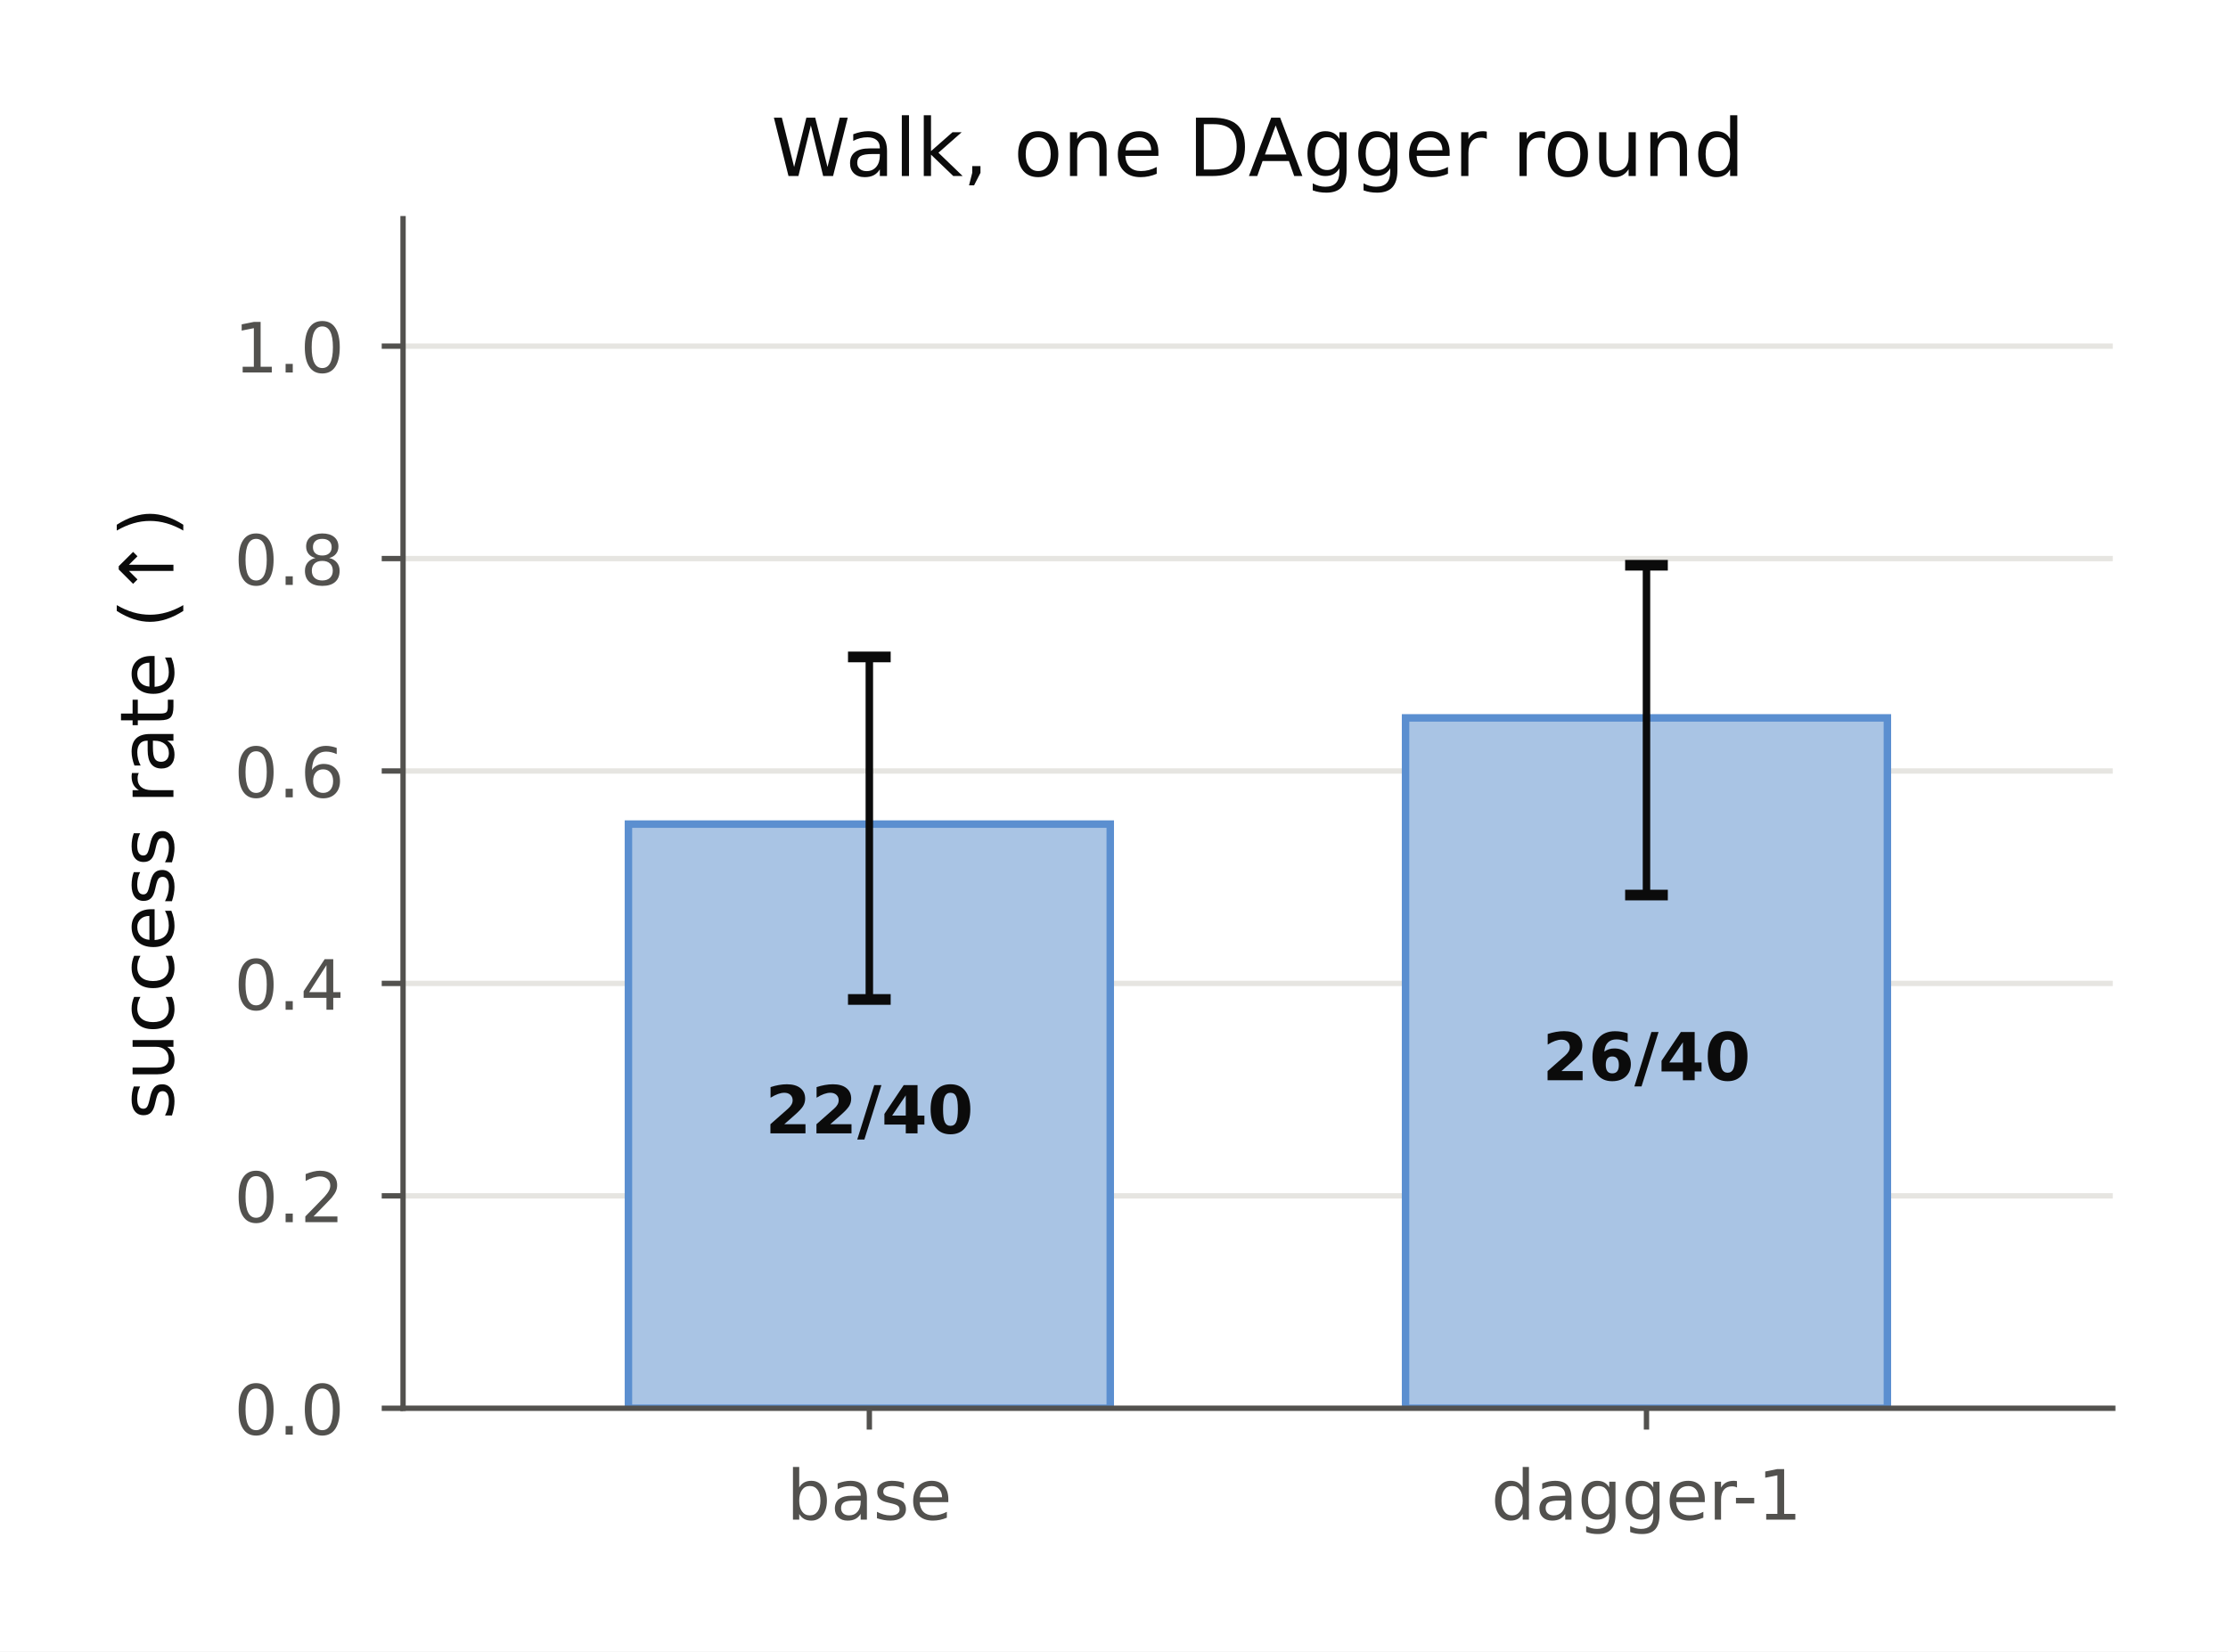
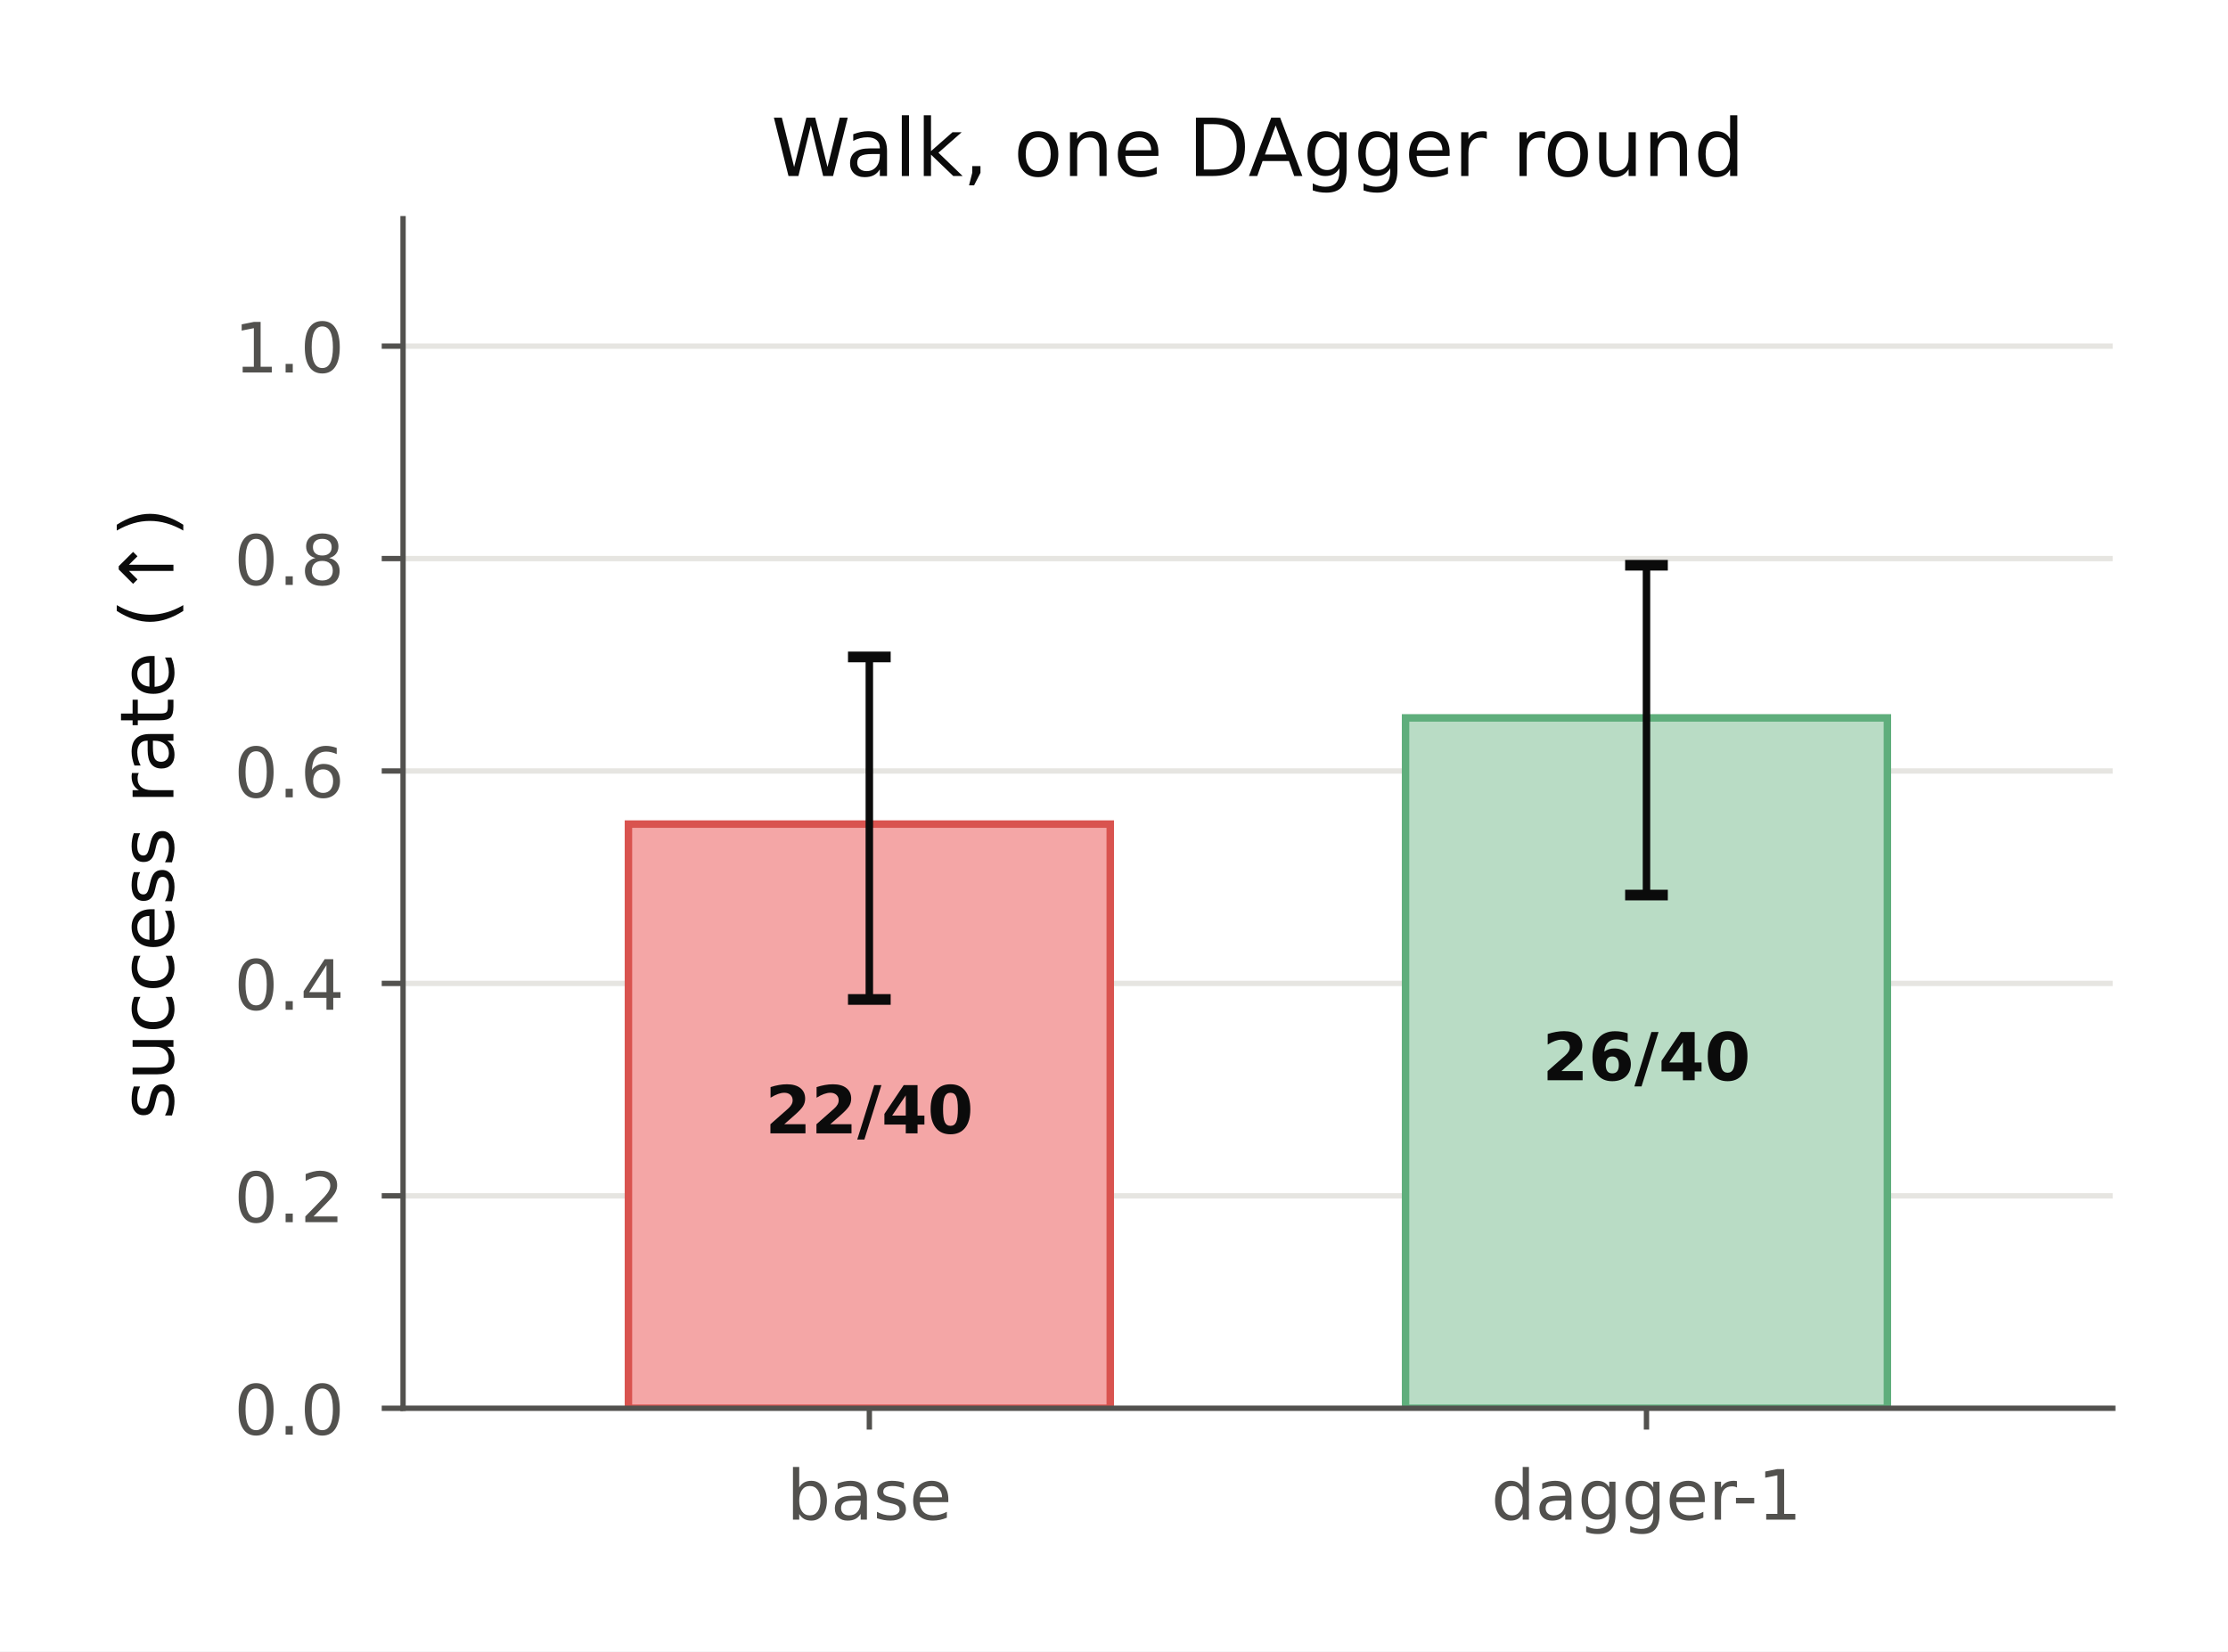
<svg xmlns="http://www.w3.org/2000/svg" xmlns:xlink="http://www.w3.org/1999/xlink" width="208.8pt" height="154.8pt" viewBox="0 0 208.8 154.8" version="1.1">
  <defs>
    <style type="text/css">*{stroke-linejoin: round; stroke-linecap: butt}</style>
  </defs>
  <g id="figure_1">
    <g id="patch_1">
      <path d="M 0 154.8  L 208.8 154.8  L 208.8 0  L 0 0  z " style="fill: #ffffff" />
    </g>
    <g id="axes_1">
      <g id="patch_2">
        <path d="M 37.773 132  L 198 132  L 198 20.498  L 37.773 20.498  z " style="fill: #ffffff" />
      </g>
      <g id="matplotlib.axis_1">
        <g id="xtick_1">
          <g id="line2d_1">
            <defs>
-               <path id="m9674da921f" d="M 0 0  L 0 2  " style="stroke: #52514e; stroke-width: 0.5" />
+               <path id="m7dc9c4c2c8" d="M 0 0  L 0 2  " style="stroke: #52514e; stroke-width: 0.5" />
            </defs>
            <g>
-               <use xlink:href="#m9674da921f" x="81.471" y="132" style="fill: #52514e; stroke: #52514e; stroke-width: 0.5" />
+               <use xlink:href="#m7dc9c4c2c8" x="81.471" y="132" style="fill: #52514e; stroke: #52514e; stroke-width: 0.5" />
            </g>
          </g>
          <g id="text_1">
            <g style="fill: #52514e" transform="translate(73.72338 142.439) scale(0.065 -0.065)">
              <defs>
                <path id="DejaVuSans-45" d="M 3116 1747  Q 3116 2381 2855 2742  Q 2594 3103 2138 3103  Q 1681 3103 1420 2742  Q 1159 2381 1159 1747  Q 1159 1113 1420 752  Q 1681 391 2138 391  Q 2594 391 2855 752  Q 3116 1113 3116 1747  z M 1159 2969  Q 1341 3281 1617 3432  Q 1894 3584 2278 3584  Q 2916 3584 3314 3078  Q 3713 2572 3713 1747  Q 3713 922 3314 415  Q 2916 -91 2278 -91  Q 1894 -91 1617 61  Q 1341 213 1159 525  L 1159 0  L 581 0  L 581 4863  L 1159 4863  L 1159 2969  z " transform="scale(0.015625)" />
                <path id="DejaVuSans-44" d="M 2194 1759  Q 1497 1759 1228 1600  Q 959 1441 959 1056  Q 959 750 1161 570  Q 1363 391 1709 391  Q 2188 391 2477 730  Q 2766 1069 2766 1631  L 2766 1759  L 2194 1759  z M 3341 1997  L 3341 0  L 2766 0  L 2766 531  Q 2569 213 2275 61  Q 1981 -91 1556 -91  Q 1019 -91 701 211  Q 384 513 384 1019  Q 384 1609 779 1909  Q 1175 2209 1959 2209  L 2766 2209  L 2766 2266  Q 2766 2663 2505 2880  Q 2244 3097 1772 3097  Q 1472 3097 1187 3025  Q 903 2953 641 2809  L 641 3341  Q 956 3463 1253 3523  Q 1550 3584 1831 3584  Q 2591 3584 2966 3190  Q 3341 2797 3341 1997  z " transform="scale(0.015625)" />
                <path id="DejaVuSans-56" d="M 2834 3397  L 2834 2853  Q 2591 2978 2328 3040  Q 2066 3103 1784 3103  Q 1356 3103 1142 2972  Q 928 2841 928 2578  Q 928 2378 1081 2264  Q 1234 2150 1697 2047  L 1894 2003  Q 2506 1872 2764 1633  Q 3022 1394 3022 966  Q 3022 478 2636 193  Q 2250 -91 1575 -91  Q 1294 -91 989 -36  Q 684 19 347 128  L 347 722  Q 666 556 975 473  Q 1284 391 1588 391  Q 1994 391 2212 530  Q 2431 669 2431 922  Q 2431 1156 2273 1281  Q 2116 1406 1581 1522  L 1381 1569  Q 847 1681 609 1914  Q 372 2147 372 2553  Q 372 3047 722 3315  Q 1072 3584 1716 3584  Q 2034 3584 2315 3537  Q 2597 3491 2834 3397  z " transform="scale(0.015625)" />
                <path id="DejaVuSans-48" d="M 3597 1894  L 3597 1613  L 953 1613  Q 991 1019 1311 708  Q 1631 397 2203 397  Q 2534 397 2845 478  Q 3156 559 3463 722  L 3463 178  Q 3153 47 2828 -22  Q 2503 -91 2169 -91  Q 1331 -91 842 396  Q 353 884 353 1716  Q 353 2575 817 3079  Q 1281 3584 2069 3584  Q 2775 3584 3186 3129  Q 3597 2675 3597 1894  z M 3022 2063  Q 3016 2534 2758 2815  Q 2500 3097 2075 3097  Q 1594 3097 1305 2825  Q 1016 2553 972 2059  L 3022 2063  z " transform="scale(0.015625)" />
              </defs>
              <use xlink:href="#DejaVuSans-45" />
              <use xlink:href="#DejaVuSans-44" transform="translate(63.48438 0)" />
              <use xlink:href="#DejaVuSans-56" transform="translate(124.7656 0)" />
              <use xlink:href="#DejaVuSans-48" transform="translate(176.8594 0)" />
            </g>
          </g>
        </g>
        <g id="xtick_2">
          <g id="line2d_2">
            <g>
-               <use xlink:href="#m9674da921f" x="154.302" y="132" style="fill: #52514e; stroke: #52514e; stroke-width: 0.5" />
+               <use xlink:href="#m7dc9c4c2c8" x="154.302" y="132" style="fill: #52514e; stroke: #52514e; stroke-width: 0.5" />
            </g>
          </g>
          <g id="text_2">
            <g style="fill: #52514e" transform="translate(139.7518 142.439) scale(0.065 -0.065)">
              <defs>
                <path id="DejaVuSans-47" d="M 2906 2969  L 2906 4863  L 3481 4863  L 3481 0  L 2906 0  L 2906 525  Q 2725 213 2448 61  Q 2172 -91 1784 -91  Q 1150 -91 751 415  Q 353 922 353 1747  Q 353 2572 751 3078  Q 1150 3584 1784 3584  Q 2172 3584 2448 3432  Q 2725 3281 2906 2969  z M 947 1747  Q 947 1113 1208 752  Q 1469 391 1925 391  Q 2381 391 2643 752  Q 2906 1113 2906 1747  Q 2906 2381 2643 2742  Q 2381 3103 1925 3103  Q 1469 3103 1208 2742  Q 947 2381 947 1747  z " transform="scale(0.015625)" />
                <path id="DejaVuSans-4a" d="M 2906 1791  Q 2906 2416 2648 2759  Q 2391 3103 1925 3103  Q 1463 3103 1205 2759  Q 947 2416 947 1791  Q 947 1169 1205 825  Q 1463 481 1925 481  Q 2391 481 2648 825  Q 2906 1169 2906 1791  z M 3481 434  Q 3481 -459 3084 -895  Q 2688 -1331 1869 -1331  Q 1566 -1331 1297 -1286  Q 1028 -1241 775 -1147  L 775 -588  Q 1028 -725 1275 -790  Q 1522 -856 1778 -856  Q 2344 -856 2625 -561  Q 2906 -266 2906 331  L 2906 616  Q 2728 306 2450 153  Q 2172 0 1784 0  Q 1141 0 747 490  Q 353 981 353 1791  Q 353 2603 747 3093  Q 1141 3584 1784 3584  Q 2172 3584 2450 3431  Q 2728 3278 2906 2969  L 2906 3500  L 3481 3500  L 3481 434  z " transform="scale(0.015625)" />
                <path id="DejaVuSans-55" d="M 2631 2963  Q 2534 3019 2420 3045  Q 2306 3072 2169 3072  Q 1681 3072 1420 2755  Q 1159 2438 1159 1844  L 1159 0  L 581 0  L 581 3500  L 1159 3500  L 1159 2956  Q 1341 3275 1631 3429  Q 1922 3584 2338 3584  Q 2397 3584 2469 3576  Q 2541 3569 2628 3553  L 2631 2963  z " transform="scale(0.015625)" />
                <path id="DejaVuSans-10" d="M 313 2009  L 1997 2009  L 1997 1497  L 313 1497  L 313 2009  z " transform="scale(0.015625)" />
                <path id="DejaVuSans-14" d="M 794 531  L 1825 531  L 1825 4091  L 703 3866  L 703 4441  L 1819 4666  L 2450 4666  L 2450 531  L 3481 531  L 3481 0  L 794 0  L 794 531  z " transform="scale(0.015625)" />
              </defs>
              <use xlink:href="#DejaVuSans-47" />
              <use xlink:href="#DejaVuSans-44" transform="translate(63.48438 0)" />
              <use xlink:href="#DejaVuSans-4a" transform="translate(124.7656 0)" />
              <use xlink:href="#DejaVuSans-4a" transform="translate(188.25 0)" />
              <use xlink:href="#DejaVuSans-48" transform="translate(251.7344 0)" />
              <use xlink:href="#DejaVuSans-55" transform="translate(313.2656 0)" />
              <use xlink:href="#DejaVuSans-10" transform="translate(347.9844 0)" />
              <use xlink:href="#DejaVuSans-14" transform="translate(384.0625 0)" />
            </g>
          </g>
        </g>
      </g>
      <g id="matplotlib.axis_2">
        <g id="ytick_1">
          <g id="line2d_3">
-             <path d="M 37.773 132  L 198 132  " clip-path="url(#p642e25ea1f)" style="fill: none; stroke: #e6e5e1; stroke-width: 0.5; stroke-linecap: square" />
+             <path d="M 37.773 132  L 198 132  " clip-path="url(#p2138159ec4)" style="fill: none; stroke: #e6e5e1; stroke-width: 0.5; stroke-linecap: square" />
          </g>
          <g id="line2d_4">
            <defs>
-               <path id="m15321b6934" d="M 0 0  L -2 0  " style="stroke: #52514e; stroke-width: 0.5" />
+               <path id="m6bbdb63449" d="M 0 0  L -2 0  " style="stroke: #52514e; stroke-width: 0.5" />
            </defs>
            <g>
-               <use xlink:href="#m15321b6934" x="37.773" y="132" style="fill: #52514e; stroke: #52514e; stroke-width: 0.5" />
+               <use xlink:href="#m6bbdb63449" x="37.773" y="132" style="fill: #52514e; stroke: #52514e; stroke-width: 0.5" />
            </g>
          </g>
          <g id="text_3">
            <g style="fill: #52514e" transform="translate(21.9357 134.4692) scale(0.065 -0.065)">
              <defs>
                <path id="DejaVuSans-13" d="M 2034 4250  Q 1547 4250 1301 3770  Q 1056 3291 1056 2328  Q 1056 1369 1301 889  Q 1547 409 2034 409  Q 2525 409 2770 889  Q 3016 1369 3016 2328  Q 3016 3291 2770 3770  Q 2525 4250 2034 4250  z M 2034 4750  Q 2819 4750 3233 4129  Q 3647 3509 3647 2328  Q 3647 1150 3233 529  Q 2819 -91 2034 -91  Q 1250 -91 836 529  Q 422 1150 422 2328  Q 422 3509 836 4129  Q 1250 4750 2034 4750  z " transform="scale(0.015625)" />
                <path id="DejaVuSans-11" d="M 684 794  L 1344 794  L 1344 0  L 684 0  L 684 794  z " transform="scale(0.015625)" />
              </defs>
              <use xlink:href="#DejaVuSans-13" />
              <use xlink:href="#DejaVuSans-11" transform="translate(63.625 0)" />
              <use xlink:href="#DejaVuSans-13" transform="translate(95.40625 0)" />
            </g>
          </g>
        </g>
        <g id="ytick_2">
          <g id="line2d_5">
-             <path d="M 37.773 112.089  L 198 112.089  " clip-path="url(#p642e25ea1f)" style="fill: none; stroke: #e6e5e1; stroke-width: 0.5; stroke-linecap: square" />
+             <path d="M 37.773 112.089  L 198 112.089  " clip-path="url(#p2138159ec4)" style="fill: none; stroke: #e6e5e1; stroke-width: 0.5; stroke-linecap: square" />
          </g>
          <g id="line2d_6">
            <g>
-               <use xlink:href="#m15321b6934" x="37.773" y="112.089" style="fill: #52514e; stroke: #52514e; stroke-width: 0.5" />
+               <use xlink:href="#m6bbdb63449" x="37.773" y="112.089" style="fill: #52514e; stroke: #52514e; stroke-width: 0.5" />
            </g>
          </g>
          <g id="text_4">
            <g style="fill: #52514e" transform="translate(21.9357 114.5582) scale(0.065 -0.065)">
              <defs>
                <path id="DejaVuSans-15" d="M 1228 531  L 3431 531  L 3431 0  L 469 0  L 469 531  Q 828 903 1448 1529  Q 2069 2156 2228 2338  Q 2531 2678 2651 2914  Q 2772 3150 2772 3378  Q 2772 3750 2511 3984  Q 2250 4219 1831 4219  Q 1534 4219 1204 4116  Q 875 4013 500 3803  L 500 4441  Q 881 4594 1212 4672  Q 1544 4750 1819 4750  Q 2544 4750 2975 4387  Q 3406 4025 3406 3419  Q 3406 3131 3298 2873  Q 3191 2616 2906 2266  Q 2828 2175 2409 1742  Q 1991 1309 1228 531  z " transform="scale(0.015625)" />
              </defs>
              <use xlink:href="#DejaVuSans-13" />
              <use xlink:href="#DejaVuSans-11" transform="translate(63.625 0)" />
              <use xlink:href="#DejaVuSans-15" transform="translate(95.40625 0)" />
            </g>
          </g>
        </g>
        <g id="ytick_3">
          <g id="line2d_7">
-             <path d="M 37.773 92.178  L 198 92.178  " clip-path="url(#p642e25ea1f)" style="fill: none; stroke: #e6e5e1; stroke-width: 0.5; stroke-linecap: square" />
+             <path d="M 37.773 92.178  L 198 92.178  " clip-path="url(#p2138159ec4)" style="fill: none; stroke: #e6e5e1; stroke-width: 0.5; stroke-linecap: square" />
          </g>
          <g id="line2d_8">
            <g>
-               <use xlink:href="#m15321b6934" x="37.773" y="92.178" style="fill: #52514e; stroke: #52514e; stroke-width: 0.5" />
+               <use xlink:href="#m6bbdb63449" x="37.773" y="92.178" style="fill: #52514e; stroke: #52514e; stroke-width: 0.5" />
            </g>
          </g>
          <g id="text_5">
            <g style="fill: #52514e" transform="translate(21.9357 94.64718) scale(0.065 -0.065)">
              <defs>
                <path id="DejaVuSans-17" d="M 2419 4116  L 825 1625  L 2419 1625  L 2419 4116  z M 2253 4666  L 3047 4666  L 3047 1625  L 3713 1625  L 3713 1100  L 3047 1100  L 3047 0  L 2419 0  L 2419 1100  L 313 1100  L 313 1709  L 2253 4666  z " transform="scale(0.015625)" />
              </defs>
              <use xlink:href="#DejaVuSans-13" />
              <use xlink:href="#DejaVuSans-11" transform="translate(63.625 0)" />
              <use xlink:href="#DejaVuSans-17" transform="translate(95.40625 0)" />
            </g>
          </g>
        </g>
        <g id="ytick_4">
          <g id="line2d_9">
-             <path d="M 37.773 72.267  L 198 72.267  " clip-path="url(#p642e25ea1f)" style="fill: none; stroke: #e6e5e1; stroke-width: 0.5; stroke-linecap: square" />
+             <path d="M 37.773 72.267  L 198 72.267  " clip-path="url(#p2138159ec4)" style="fill: none; stroke: #e6e5e1; stroke-width: 0.5; stroke-linecap: square" />
          </g>
          <g id="line2d_10">
            <g>
-               <use xlink:href="#m15321b6934" x="37.773" y="72.267" style="fill: #52514e; stroke: #52514e; stroke-width: 0.5" />
+               <use xlink:href="#m6bbdb63449" x="37.773" y="72.267" style="fill: #52514e; stroke: #52514e; stroke-width: 0.5" />
            </g>
          </g>
          <g id="text_6">
            <g style="fill: #52514e" transform="translate(21.9357 74.73615) scale(0.065 -0.065)">
              <defs>
                <path id="DejaVuSans-19" d="M 2113 2584  Q 1688 2584 1439 2293  Q 1191 2003 1191 1497  Q 1191 994 1439 701  Q 1688 409 2113 409  Q 2538 409 2786 701  Q 3034 994 3034 1497  Q 3034 2003 2786 2293  Q 2538 2584 2113 2584  z M 3366 4563  L 3366 3988  Q 3128 4100 2886 4159  Q 2644 4219 2406 4219  Q 1781 4219 1451 3797  Q 1122 3375 1075 2522  Q 1259 2794 1537 2939  Q 1816 3084 2150 3084  Q 2853 3084 3261 2657  Q 3669 2231 3669 1497  Q 3669 778 3244 343  Q 2819 -91 2113 -91  Q 1303 -91 875 529  Q 447 1150 447 2328  Q 447 3434 972 4092  Q 1497 4750 2381 4750  Q 2619 4750 2861 4703  Q 3103 4656 3366 4563  z " transform="scale(0.015625)" />
              </defs>
              <use xlink:href="#DejaVuSans-13" />
              <use xlink:href="#DejaVuSans-11" transform="translate(63.625 0)" />
              <use xlink:href="#DejaVuSans-19" transform="translate(95.40625 0)" />
            </g>
          </g>
        </g>
        <g id="ytick_5">
          <g id="line2d_11">
-             <path d="M 37.773 52.356  L 198 52.356  " clip-path="url(#p642e25ea1f)" style="fill: none; stroke: #e6e5e1; stroke-width: 0.5; stroke-linecap: square" />
+             <path d="M 37.773 52.356  L 198 52.356  " clip-path="url(#p2138159ec4)" style="fill: none; stroke: #e6e5e1; stroke-width: 0.5; stroke-linecap: square" />
          </g>
          <g id="line2d_12">
            <g>
-               <use xlink:href="#m15321b6934" x="37.773" y="52.356" style="fill: #52514e; stroke: #52514e; stroke-width: 0.5" />
+               <use xlink:href="#m6bbdb63449" x="37.773" y="52.356" style="fill: #52514e; stroke: #52514e; stroke-width: 0.5" />
            </g>
          </g>
          <g id="text_7">
            <g style="fill: #52514e" transform="translate(21.9357 54.82513) scale(0.065 -0.065)">
              <defs>
                <path id="DejaVuSans-1b" d="M 2034 2216  Q 1584 2216 1326 1975  Q 1069 1734 1069 1313  Q 1069 891 1326 650  Q 1584 409 2034 409  Q 2484 409 2743 651  Q 3003 894 3003 1313  Q 3003 1734 2745 1975  Q 2488 2216 2034 2216  z M 1403 2484  Q 997 2584 770 2862  Q 544 3141 544 3541  Q 544 4100 942 4425  Q 1341 4750 2034 4750  Q 2731 4750 3128 4425  Q 3525 4100 3525 3541  Q 3525 3141 3298 2862  Q 3072 2584 2669 2484  Q 3125 2378 3379 2068  Q 3634 1759 3634 1313  Q 3634 634 3220 271  Q 2806 -91 2034 -91  Q 1263 -91 848 271  Q 434 634 434 1313  Q 434 1759 690 2068  Q 947 2378 1403 2484  z M 1172 3481  Q 1172 3119 1398 2916  Q 1625 2713 2034 2713  Q 2441 2713 2670 2916  Q 2900 3119 2900 3481  Q 2900 3844 2670 4047  Q 2441 4250 2034 4250  Q 1625 4250 1398 4047  Q 1172 3844 1172 3481  z " transform="scale(0.015625)" />
              </defs>
              <use xlink:href="#DejaVuSans-13" />
              <use xlink:href="#DejaVuSans-11" transform="translate(63.625 0)" />
              <use xlink:href="#DejaVuSans-1b" transform="translate(95.40625 0)" />
            </g>
          </g>
        </g>
        <g id="ytick_6">
          <g id="line2d_13">
-             <path d="M 37.773 32.445  L 198 32.445  " clip-path="url(#p642e25ea1f)" style="fill: none; stroke: #e6e5e1; stroke-width: 0.5; stroke-linecap: square" />
+             <path d="M 37.773 32.445  L 198 32.445  " clip-path="url(#p2138159ec4)" style="fill: none; stroke: #e6e5e1; stroke-width: 0.5; stroke-linecap: square" />
          </g>
          <g id="line2d_14">
            <g>
-               <use xlink:href="#m15321b6934" x="37.773" y="32.445" style="fill: #52514e; stroke: #52514e; stroke-width: 0.5" />
+               <use xlink:href="#m6bbdb63449" x="37.773" y="32.445" style="fill: #52514e; stroke: #52514e; stroke-width: 0.5" />
            </g>
          </g>
          <g id="text_8">
            <g style="fill: #52514e" transform="translate(21.9357 34.9141) scale(0.065 -0.065)">
              <use xlink:href="#DejaVuSans-14" />
              <use xlink:href="#DejaVuSans-11" transform="translate(63.625 0)" />
              <use xlink:href="#DejaVuSans-13" transform="translate(95.40625 0)" />
            </g>
          </g>
        </g>
        <g id="text_9">
          <g style="fill: #0b0b0b" transform="translate(16.25406 104.9376) rotate(-90) scale(0.07 -0.07)">
            <defs>
              <path id="DejaVuSans-58" d="M 544 1381  L 544 3500  L 1119 3500  L 1119 1403  Q 1119 906 1312 657  Q 1506 409 1894 409  Q 2359 409 2629 706  Q 2900 1003 2900 1516  L 2900 3500  L 3475 3500  L 3475 0  L 2900 0  L 2900 538  Q 2691 219 2414 64  Q 2138 -91 1772 -91  Q 1169 -91 856 284  Q 544 659 544 1381  z M 1991 3584  L 1991 3584  z " transform="scale(0.015625)" />
              <path id="DejaVuSans-46" d="M 3122 3366  L 3122 2828  Q 2878 2963 2633 3030  Q 2388 3097 2138 3097  Q 1578 3097 1268 2742  Q 959 2388 959 1747  Q 959 1106 1268 751  Q 1578 397 2138 397  Q 2388 397 2633 464  Q 2878 531 3122 666  L 3122 134  Q 2881 22 2623 -34  Q 2366 -91 2075 -91  Q 1284 -91 818 406  Q 353 903 353 1747  Q 353 2603 823 3093  Q 1294 3584 2113 3584  Q 2378 3584 2631 3529  Q 2884 3475 3122 3366  z " transform="scale(0.015625)" />
              <path id="DejaVuSans-3" transform="scale(0.015625)" />
              <path id="DejaVuSans-57" d="M 1172 4494  L 1172 3500  L 2356 3500  L 2356 3053  L 1172 3053  L 1172 1153  Q 1172 725 1289 603  Q 1406 481 1766 481  L 2356 481  L 2356 0  L 1766 0  Q 1100 0 847 248  Q 594 497 594 1153  L 594 3053  L 172 3053  L 172 3500  L 594 3500  L 594 4494  L 1172 4494  z " transform="scale(0.015625)" />
              <path id="DejaVuSans-b" d="M 1984 4856  Q 1566 4138 1362 3434  Q 1159 2731 1159 2009  Q 1159 1288 1364 580  Q 1569 -128 1984 -844  L 1484 -844  Q 1016 -109 783 600  Q 550 1309 550 2009  Q 550 2706 781 3412  Q 1013 4119 1484 4856  L 1984 4856  z " transform="scale(0.015625)" />
              <path id="DejaVuSans-c1b" d="M 2541 4688  L 2822 4688  L 4047 3456  L 3672 3081  L 2947 3813  L 2947 0  L 2416 0  L 2416 3813  L 1684 3081  L 1309 3456  L 2541 4688  z " transform="scale(0.015625)" />
              <path id="DejaVuSans-c" d="M 513 4856  L 1013 4856  Q 1481 4119 1714 3412  Q 1947 2706 1947 2009  Q 1947 1309 1714 600  Q 1481 -109 1013 -844  L 513 -844  Q 928 -128 1133 580  Q 1338 1288 1338 2009  Q 1338 2731 1133 3434  Q 928 4138 513 4856  z " transform="scale(0.015625)" />
            </defs>
            <use xlink:href="#DejaVuSans-56" />
            <use xlink:href="#DejaVuSans-58" transform="translate(52.09375 0)" />
            <use xlink:href="#DejaVuSans-46" transform="translate(115.4688 0)" />
            <use xlink:href="#DejaVuSans-46" transform="translate(170.4531 0)" />
            <use xlink:href="#DejaVuSans-48" transform="translate(225.4375 0)" />
            <use xlink:href="#DejaVuSans-56" transform="translate(286.9688 0)" />
            <use xlink:href="#DejaVuSans-56" transform="translate(339.0625 0)" />
            <use xlink:href="#DejaVuSans-3" transform="translate(391.1562 0)" />
            <use xlink:href="#DejaVuSans-55" transform="translate(422.9375 0)" />
            <use xlink:href="#DejaVuSans-44" transform="translate(464.0469 0)" />
            <use xlink:href="#DejaVuSans-57" transform="translate(525.3281 0)" />
            <use xlink:href="#DejaVuSans-48" transform="translate(564.5312 0)" />
            <use xlink:href="#DejaVuSans-3" transform="translate(626.0625 0)" />
            <use xlink:href="#DejaVuSans-b" transform="translate(657.8438 0)" />
            <use xlink:href="#DejaVuSans-c1b" transform="translate(696.8594 0)" />
            <use xlink:href="#DejaVuSans-c" transform="translate(780.6562 0)" />
          </g>
        </g>
      </g>
      <g id="patch_3">
-         <path d="M 58.894 132  L 104.049 132  L 104.049 77.245  L 58.894 77.245  z " clip-path="url(#p642e25ea1f)" style="fill: #a9c4e4; stroke: #5b8fd0; stroke-width: 0.7; stroke-linejoin: miter" />
+         <path d="M 58.894 132  L 104.049 132  L 104.049 77.245  L 58.894 77.245  z " clip-path="url(#p2138159ec4)" style="fill: #f4a6a6; stroke: #d9534f; stroke-width: 0.7; stroke-linejoin: miter" />
      </g>
      <g id="patch_4">
-         <path d="M 131.724 132  L 176.879 132  L 176.879 67.289  L 131.724 67.289  z " clip-path="url(#p642e25ea1f)" style="fill: #a9c4e4; stroke: #5b8fd0; stroke-width: 0.7; stroke-linejoin: miter" />
+         <path d="M 131.724 132  L 176.879 132  L 176.879 67.289  L 131.724 67.289  z " clip-path="url(#p2138159ec4)" style="fill: #b9dcc5; stroke: #5fae7c; stroke-width: 0.7; stroke-linejoin: miter" />
      </g>
      <g id="patch_5">
        <path d="M 37.773 132  L 37.773 20.498  " style="fill: none; stroke: #52514e; stroke-width: 0.5; stroke-linejoin: miter; stroke-linecap: square" />
      </g>
      <g id="patch_6">
        <path d="M 37.773 132  L 198 132  " style="fill: none; stroke: #52514e; stroke-width: 0.5; stroke-linejoin: miter; stroke-linecap: square" />
      </g>
      <g id="LineCollection_1">
-         <path d="M 81.471 93.681  L 81.471 61.575  " clip-path="url(#p642e25ea1f)" style="fill: none; stroke: #0b0b0b; stroke-width: 0.7" />
+         <path d="M 81.471 93.681  L 81.471 61.575  " clip-path="url(#p2138159ec4)" style="fill: none; stroke: #0b0b0b; stroke-width: 0.7" />
      </g>
      <g id="line2d_15">
        <defs>
-           <path id="m1e6fadcbc2" d="M 2 0  L -2 -0  " style="stroke: #0b0b0b" />
+           <path id="m42276313a3" d="M 2 0  L -2 -0  " style="stroke: #0b0b0b" />
        </defs>
-         <g clip-path="url(#p642e25ea1f)">
-           <use xlink:href="#m1e6fadcbc2" x="81.471" y="93.681" style="fill: #0b0b0b; stroke: #0b0b0b" />
+         <g clip-path="url(#p2138159ec4)">
+           <use xlink:href="#m42276313a3" x="81.471" y="93.681" style="fill: #0b0b0b; stroke: #0b0b0b" />
        </g>
      </g>
      <g id="line2d_16">
-         <g clip-path="url(#p642e25ea1f)">
-           <use xlink:href="#m1e6fadcbc2" x="81.471" y="61.575" style="fill: #0b0b0b; stroke: #0b0b0b" />
+         <g clip-path="url(#p2138159ec4)">
+           <use xlink:href="#m42276313a3" x="81.471" y="61.575" style="fill: #0b0b0b; stroke: #0b0b0b" />
        </g>
      </g>
      <g id="LineCollection_2">
-         <path d="M 154.302 83.895  L 154.302 52.983  " clip-path="url(#p642e25ea1f)" style="fill: none; stroke: #0b0b0b; stroke-width: 0.7" />
+         <path d="M 154.302 83.895  L 154.302 52.983  " clip-path="url(#p2138159ec4)" style="fill: none; stroke: #0b0b0b; stroke-width: 0.7" />
      </g>
      <g id="line2d_17">
-         <g clip-path="url(#p642e25ea1f)">
-           <use xlink:href="#m1e6fadcbc2" x="154.302" y="83.895" style="fill: #0b0b0b; stroke: #0b0b0b" />
+         <g clip-path="url(#p2138159ec4)">
+           <use xlink:href="#m42276313a3" x="154.302" y="83.895" style="fill: #0b0b0b; stroke: #0b0b0b" />
        </g>
      </g>
      <g id="line2d_18">
-         <g clip-path="url(#p642e25ea1f)">
-           <use xlink:href="#m1e6fadcbc2" x="154.302" y="52.983" style="fill: #0b0b0b; stroke: #0b0b0b" />
+         <g clip-path="url(#p2138159ec4)">
+           <use xlink:href="#m42276313a3" x="154.302" y="52.983" style="fill: #0b0b0b; stroke: #0b0b0b" />
        </g>
      </g>
      <g id="text_10">
        <g style="fill: #0b0b0b" transform="translate(71.71092 106.2329) scale(0.062 -0.062)">
          <defs>
            <path id="DejaVuSans-Bold-15" d="M 1844 884  L 3897 884  L 3897 0  L 506 0  L 506 884  L 2209 2388  Q 2438 2594 2547 2791  Q 2656 2988 2656 3200  Q 2656 3528 2436 3728  Q 2216 3928 1850 3928  Q 1569 3928 1234 3808  Q 900 3688 519 3450  L 519 4475  Q 925 4609 1322 4679  Q 1719 4750 2100 4750  Q 2938 4750 3402 4381  Q 3866 4013 3866 3353  Q 3866 2972 3669 2642  Q 3472 2313 2841 1759  L 1844 884  z " transform="scale(0.015625)" />
            <path id="DejaVuSans-Bold-12" d="M 1644 4666  L 2338 4666  L 691 -594  L 0 -594  L 1644 4666  z " transform="scale(0.015625)" />
            <path id="DejaVuSans-Bold-17" d="M 2356 3675  L 1038 1722  L 2356 1722  L 2356 3675  z M 2156 4666  L 3494 4666  L 3494 1722  L 4159 1722  L 4159 850  L 3494 850  L 3494 0  L 2356 0  L 2356 850  L 288 850  L 288 1881  L 2156 4666  z " transform="scale(0.015625)" />
            <path id="DejaVuSans-Bold-13" d="M 2944 2338  Q 2944 3213 2780 3570  Q 2616 3928 2228 3928  Q 1841 3928 1675 3570  Q 1509 3213 1509 2338  Q 1509 1453 1675 1090  Q 1841 728 2228 728  Q 2613 728 2778 1090  Q 2944 1453 2944 2338  z M 4147 2328  Q 4147 1169 3647 539  Q 3147 -91 2228 -91  Q 1306 -91 806 539  Q 306 1169 306 2328  Q 306 3491 806 4120  Q 1306 4750 2228 4750  Q 3147 4750 3647 4120  Q 4147 3491 4147 2328  z " transform="scale(0.015625)" />
          </defs>
          <use xlink:href="#DejaVuSans-Bold-15" />
          <use xlink:href="#DejaVuSans-Bold-15" transform="translate(69.57812 0)" />
          <use xlink:href="#DejaVuSans-Bold-12" transform="translate(139.1562 0)" />
          <use xlink:href="#DejaVuSans-Bold-17" transform="translate(175.6875 0)" />
          <use xlink:href="#DejaVuSans-Bold-13" transform="translate(245.2656 0)" />
        </g>
      </g>
      <g id="text_11">
        <g style="fill: #0b0b0b" transform="translate(144.5415 101.2551) scale(0.062 -0.062)">
          <defs>
            <path id="DejaVuSans-Bold-19" d="M 2316 2303  Q 2000 2303 1842 2098  Q 1684 1894 1684 1484  Q 1684 1075 1842 870  Q 2000 666 2316 666  Q 2634 666 2792 870  Q 2950 1075 2950 1484  Q 2950 1894 2792 2098  Q 2634 2303 2316 2303  z M 3803 4544  L 3803 3681  Q 3506 3822 3243 3889  Q 2981 3956 2731 3956  Q 2194 3956 1894 3657  Q 1594 3359 1544 2772  Q 1750 2925 1990 3001  Q 2231 3078 2516 3078  Q 3231 3078 3670 2659  Q 4109 2241 4109 1563  Q 4109 813 3618 361  Q 3128 -91 2303 -91  Q 1394 -91 895 523  Q 397 1138 397 2266  Q 397 3422 980 4083  Q 1563 4744 2578 4744  Q 2900 4744 3203 4694  Q 3506 4644 3803 4544  z " transform="scale(0.015625)" />
          </defs>
          <use xlink:href="#DejaVuSans-Bold-15" />
          <use xlink:href="#DejaVuSans-Bold-19" transform="translate(69.57812 0)" />
          <use xlink:href="#DejaVuSans-Bold-12" transform="translate(139.1562 0)" />
          <use xlink:href="#DejaVuSans-Bold-17" transform="translate(175.6875 0)" />
          <use xlink:href="#DejaVuSans-Bold-13" transform="translate(245.2656 0)" />
        </g>
      </g>
      <g id="text_12">
        <g style="fill: #0b0b0b" transform="translate(72.2764 16.49824) scale(0.075 -0.075)">
          <defs>
            <path id="DejaVuSans-3a" d="M 213 4666  L 850 4666  L 1831 722  L 2809 4666  L 3519 4666  L 4500 722  L 5478 4666  L 6119 4666  L 4947 0  L 4153 0  L 3169 4050  L 2175 0  L 1381 0  L 213 4666  z " transform="scale(0.015625)" />
            <path id="DejaVuSans-4f" d="M 603 4863  L 1178 4863  L 1178 0  L 603 0  L 603 4863  z " transform="scale(0.015625)" />
            <path id="DejaVuSans-4e" d="M 581 4863  L 1159 4863  L 1159 1991  L 2875 3500  L 3609 3500  L 1753 1863  L 3688 0  L 2938 0  L 1159 1709  L 1159 0  L 581 0  L 581 4863  z " transform="scale(0.015625)" />
            <path id="DejaVuSans-f" d="M 750 794  L 1409 794  L 1409 256  L 897 -744  L 494 -744  L 750 256  L 750 794  z " transform="scale(0.015625)" />
            <path id="DejaVuSans-52" d="M 1959 3097  Q 1497 3097 1228 2736  Q 959 2375 959 1747  Q 959 1119 1226 758  Q 1494 397 1959 397  Q 2419 397 2687 759  Q 2956 1122 2956 1747  Q 2956 2369 2687 2733  Q 2419 3097 1959 3097  z M 1959 3584  Q 2709 3584 3137 3096  Q 3566 2609 3566 1747  Q 3566 888 3137 398  Q 2709 -91 1959 -91  Q 1206 -91 779 398  Q 353 888 353 1747  Q 353 2609 779 3096  Q 1206 3584 1959 3584  z " transform="scale(0.015625)" />
            <path id="DejaVuSans-51" d="M 3513 2113  L 3513 0  L 2938 0  L 2938 2094  Q 2938 2591 2744 2837  Q 2550 3084 2163 3084  Q 1697 3084 1428 2787  Q 1159 2491 1159 1978  L 1159 0  L 581 0  L 581 3500  L 1159 3500  L 1159 2956  Q 1366 3272 1645 3428  Q 1925 3584 2291 3584  Q 2894 3584 3203 3211  Q 3513 2838 3513 2113  z " transform="scale(0.015625)" />
            <path id="DejaVuSans-27" d="M 1259 4147  L 1259 519  L 2022 519  Q 2988 519 3436 956  Q 3884 1394 3884 2338  Q 3884 3275 3436 3711  Q 2988 4147 2022 4147  L 1259 4147  z M 628 4666  L 1925 4666  Q 3281 4666 3915 4102  Q 4550 3538 4550 2338  Q 4550 1131 3912 565  Q 3275 0 1925 0  L 628 0  L 628 4666  z " transform="scale(0.015625)" />
            <path id="DejaVuSans-24" d="M 2188 4044  L 1331 1722  L 3047 1722  L 2188 4044  z M 1831 4666  L 2547 4666  L 4325 0  L 3669 0  L 3244 1197  L 1141 1197  L 716 0  L 50 0  L 1831 4666  z " transform="scale(0.015625)" />
          </defs>
          <use xlink:href="#DejaVuSans-3a" />
          <use xlink:href="#DejaVuSans-44" transform="translate(92.48438 0)" />
          <use xlink:href="#DejaVuSans-4f" transform="translate(153.7656 0)" />
          <use xlink:href="#DejaVuSans-4e" transform="translate(181.5469 0)" />
          <use xlink:href="#DejaVuSans-f" transform="translate(239.4531 0)" />
          <use xlink:href="#DejaVuSans-3" transform="translate(271.2344 0)" />
          <use xlink:href="#DejaVuSans-52" transform="translate(303.0156 0)" />
          <use xlink:href="#DejaVuSans-51" transform="translate(364.2031 0)" />
          <use xlink:href="#DejaVuSans-48" transform="translate(427.5781 0)" />
          <use xlink:href="#DejaVuSans-3" transform="translate(489.1094 0)" />
          <use xlink:href="#DejaVuSans-27" transform="translate(520.8906 0)" />
          <use xlink:href="#DejaVuSans-24" transform="translate(596.1406 0)" />
          <use xlink:href="#DejaVuSans-4a" transform="translate(664.5469 0)" />
          <use xlink:href="#DejaVuSans-4a" transform="translate(728.0312 0)" />
          <use xlink:href="#DejaVuSans-48" transform="translate(791.5156 0)" />
          <use xlink:href="#DejaVuSans-55" transform="translate(853.0469 0)" />
          <use xlink:href="#DejaVuSans-3" transform="translate(894.1562 0)" />
          <use xlink:href="#DejaVuSans-55" transform="translate(925.9375 0)" />
          <use xlink:href="#DejaVuSans-52" transform="translate(964.8438 0)" />
          <use xlink:href="#DejaVuSans-58" transform="translate(1026.031 0)" />
          <use xlink:href="#DejaVuSans-51" transform="translate(1089.406 0)" />
          <use xlink:href="#DejaVuSans-47" transform="translate(1152.781 0)" />
        </g>
      </g>
      <g id="line2d_19" />
      <g id="line2d_20" />
    </g>
  </g>
  <defs>
-     <clipPath id="p642e25ea1f">
+     <clipPath id="p2138159ec4">
      <rect x="37.773" y="20.498" width="160.227" height="111.502" />
    </clipPath>
  </defs>
</svg>
